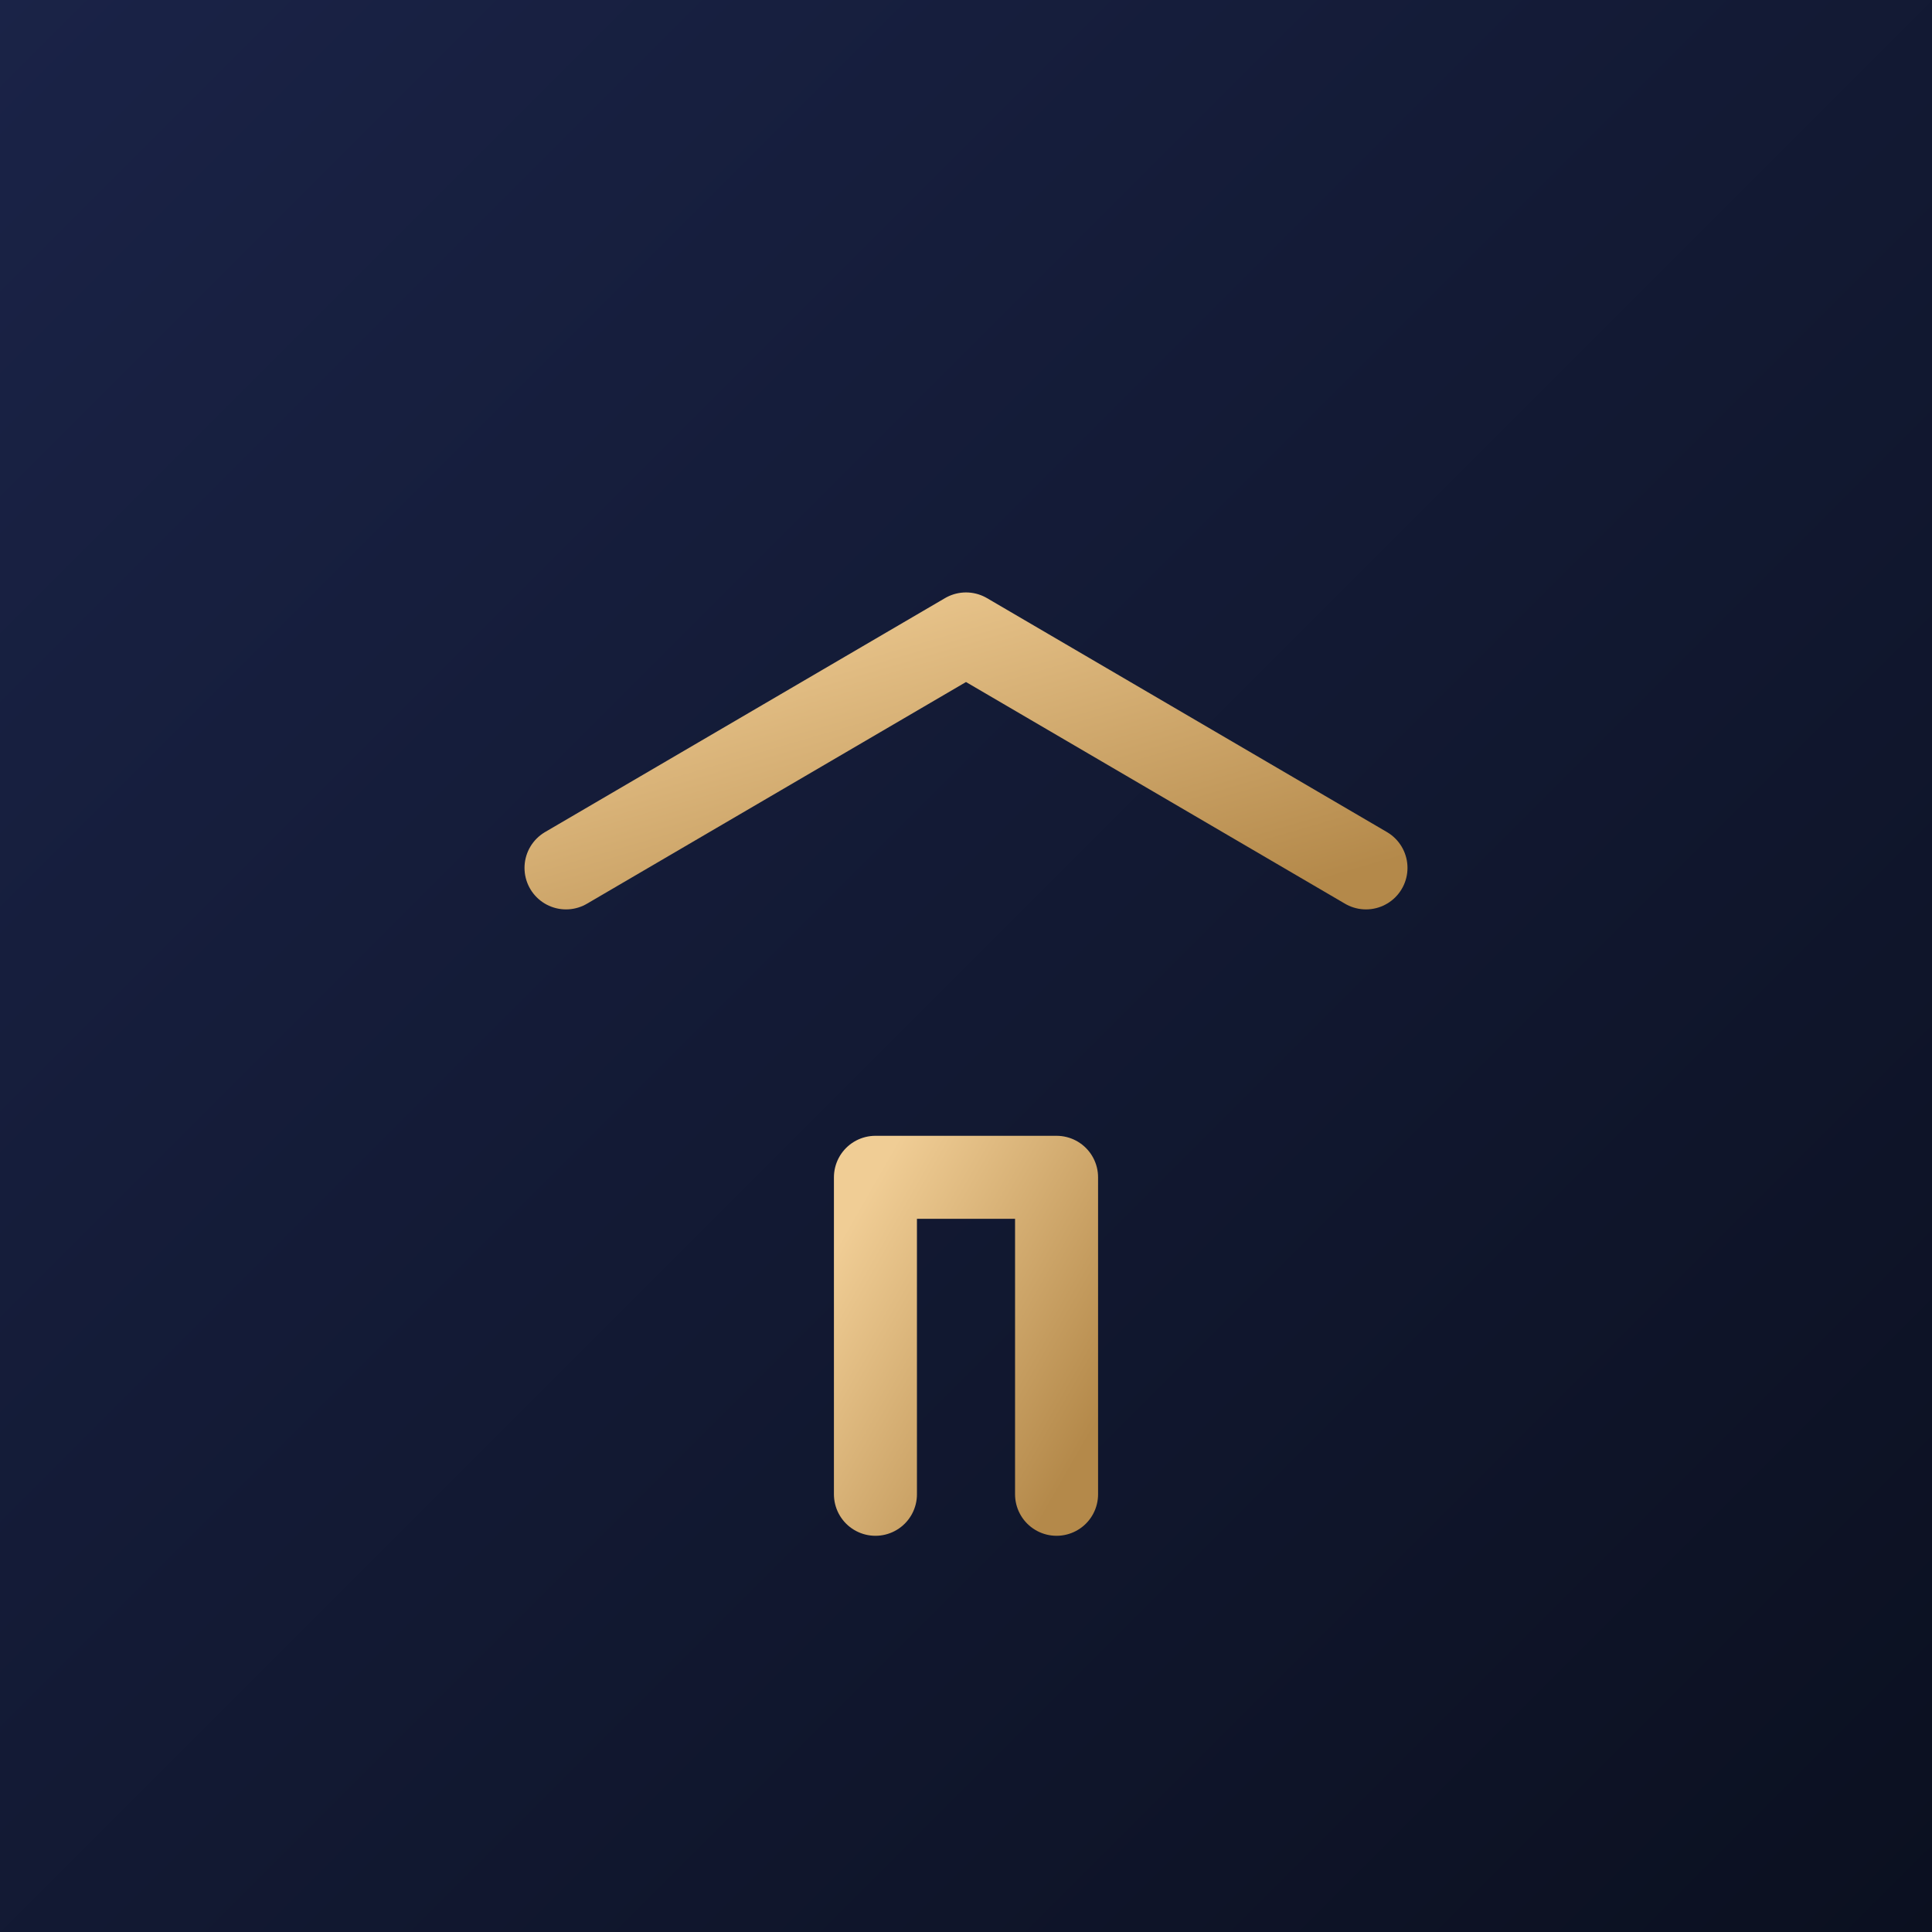
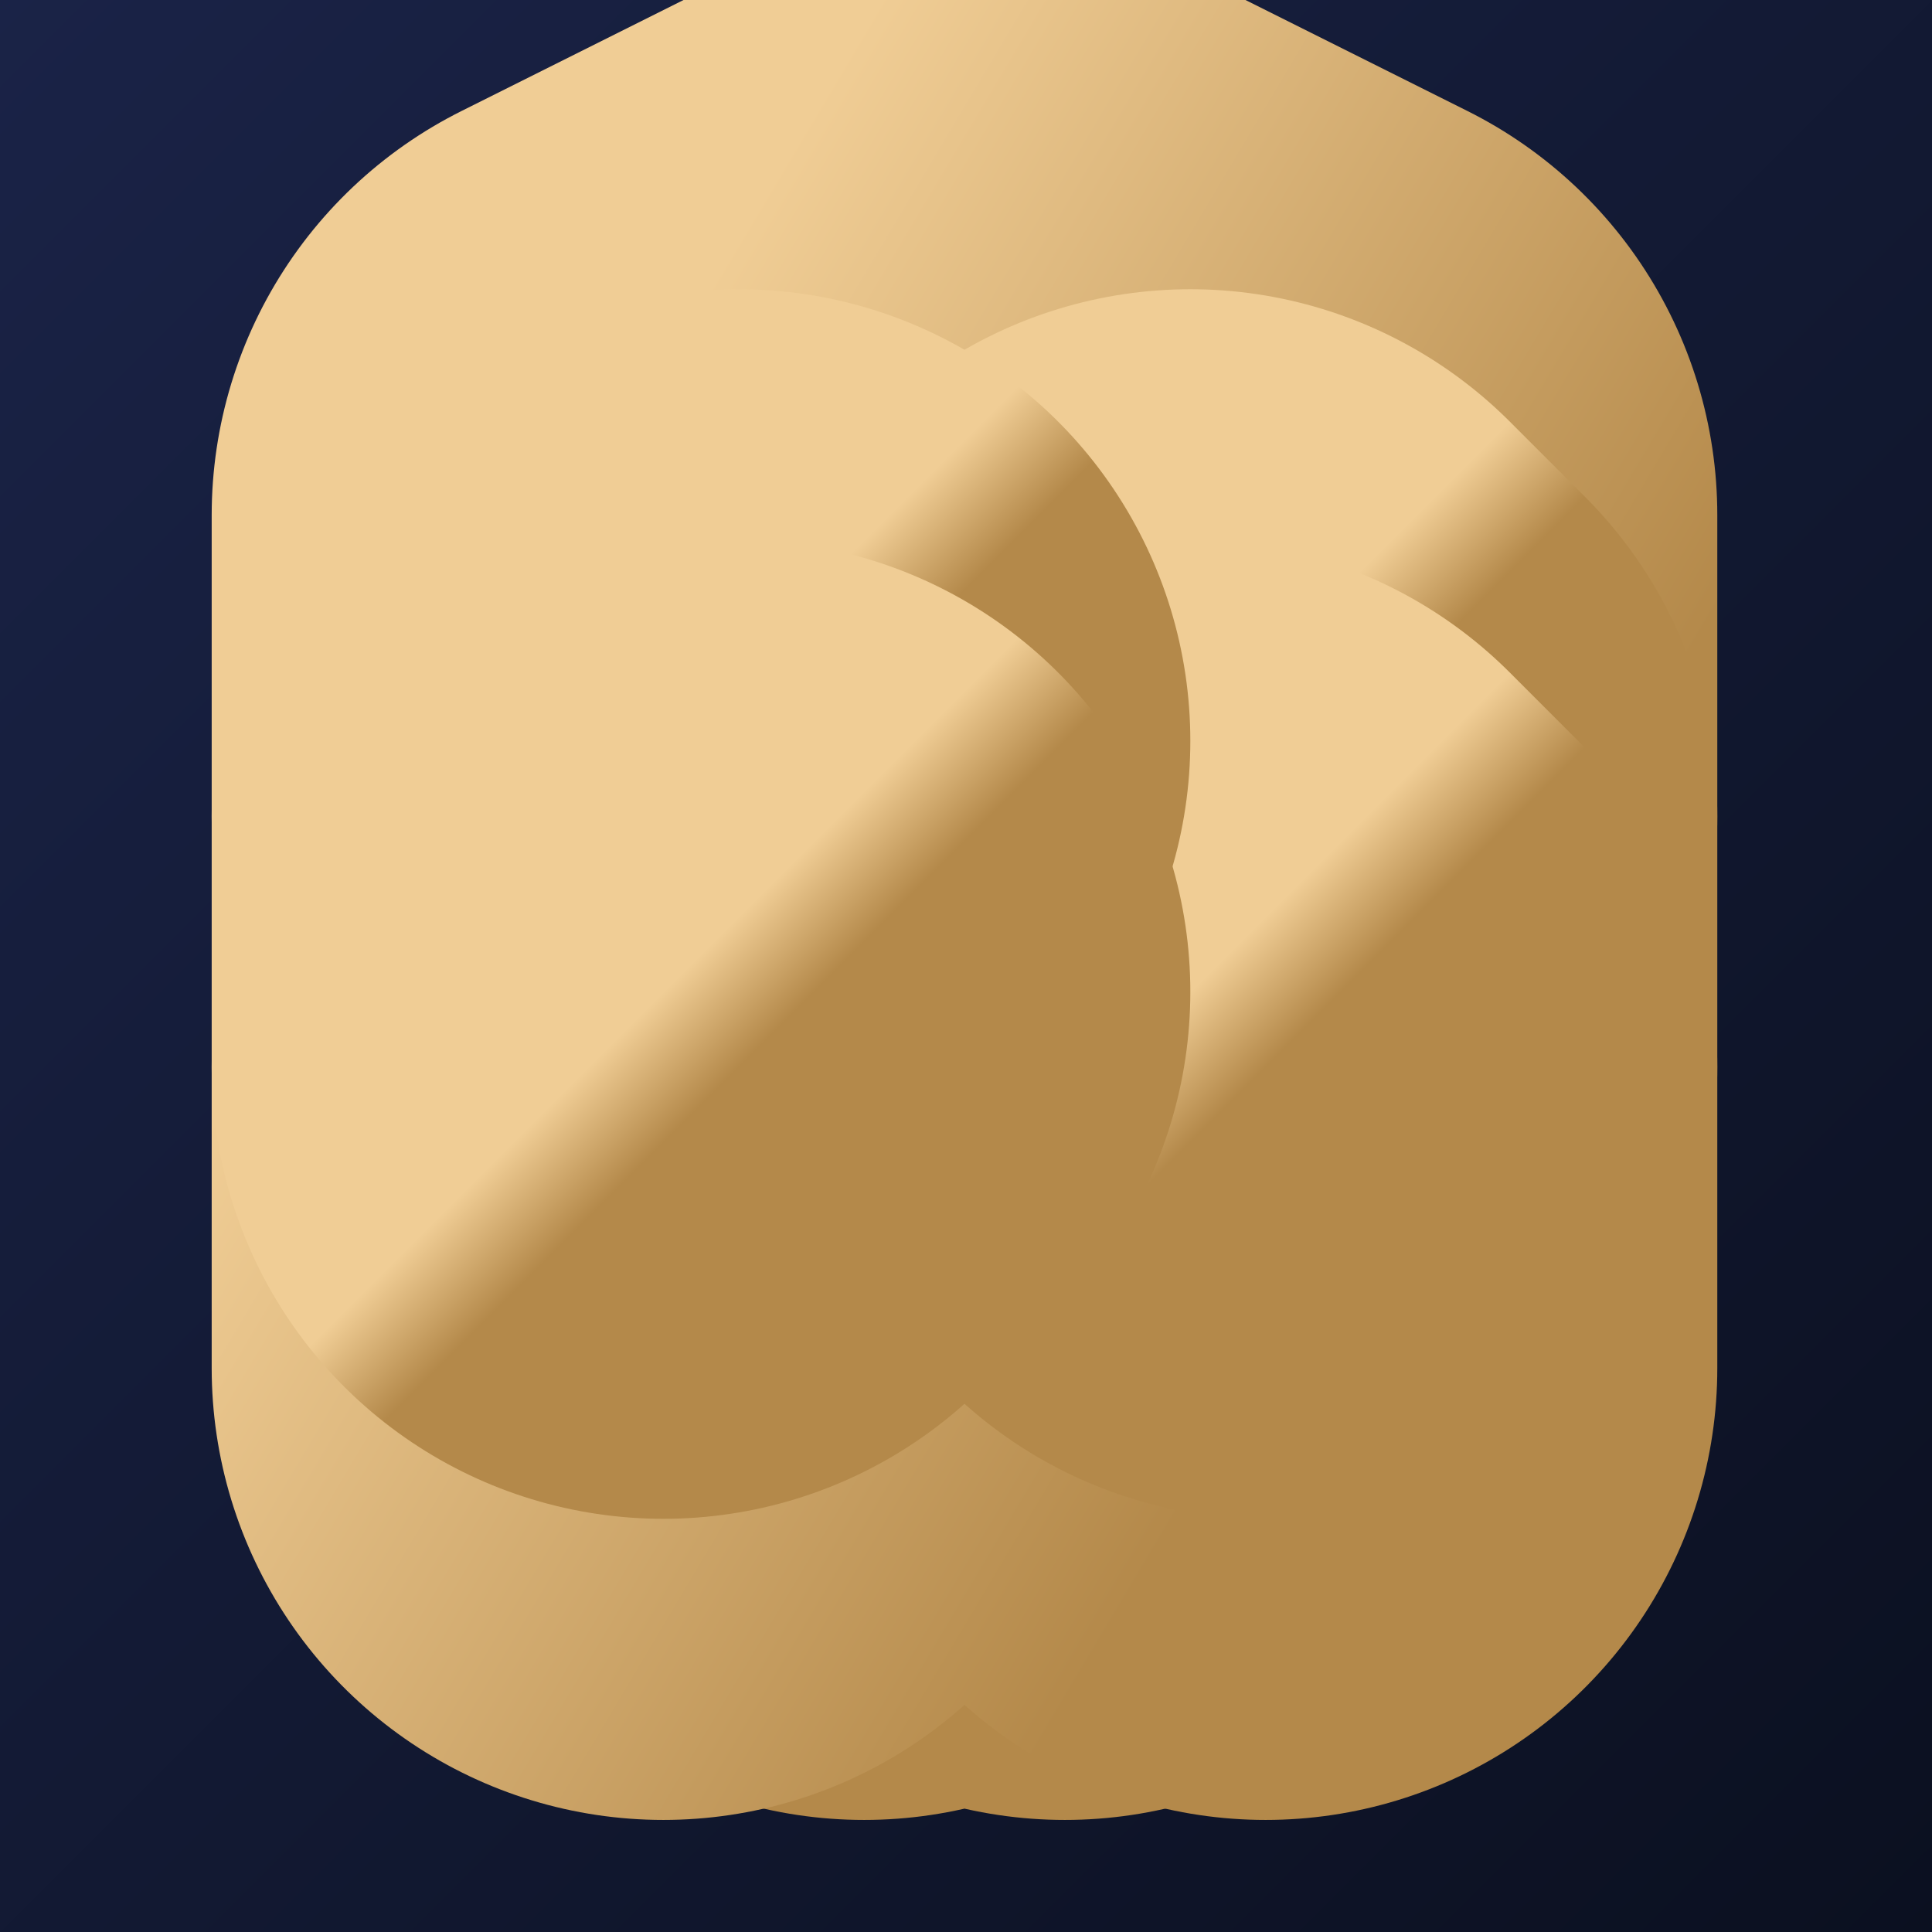
<svg xmlns="http://www.w3.org/2000/svg" viewBox="0 0 512 512" width="512" height="512">
  <defs>
    <linearGradient id="bg" x1="0" y1="0" x2="1" y2="1">
      <stop offset="0" stop-color="#1a2347" />
      <stop offset="1" stop-color="#0b1020" />
    </linearGradient>
    <linearGradient id="gold" x1="0" y1="0" x2="1" y2="1">
      <stop offset="0" stop-color="#f0cd95" />
      <stop offset="1" stop-color="#b4894a" />
    </linearGradient>
  </defs>
  <rect width="512" height="512" fill="url(#bg)" />
-   <g fill="none" stroke="url(#gold)" stroke-width="22" stroke-linecap="round" stroke-linejoin="round">
-     <path d="M256 96 L256 168" />
-     <path d="M232 130 L280 130" />
-     <path d="M150 230 L256 168 L362 230" />
-     <path d="M170 230 L170 396" />
-     <path d="M342 230 L342 396" />
-     <path d="M170 396 L342 396" />
-     <path d="M232 396 L232 312 L280 312 L280 396" />
+   <g fill="none" stroke="url(#gold)" stroke-width="18" stroke-linecap="round" stroke-linejoin="round" transform="translate(96 70) scale(13.3)">
+     <path d="M10 9h4" />
+     <path d="M12 7v5" />
+     <path d="M14 22v-4a2 2 0 0 0-4 0v4" />
+     <path d="M18 22V5l-6-3-6 3v17" />
+     <path d="M18 11l-1.5-1.5" />
+     <path d="M18 16l-1.5-1.5" />
+     <path d="M6 11l1.5-1.5" />
+     <path d="M6 16l1.5-1.5" />
  </g>
</svg>
